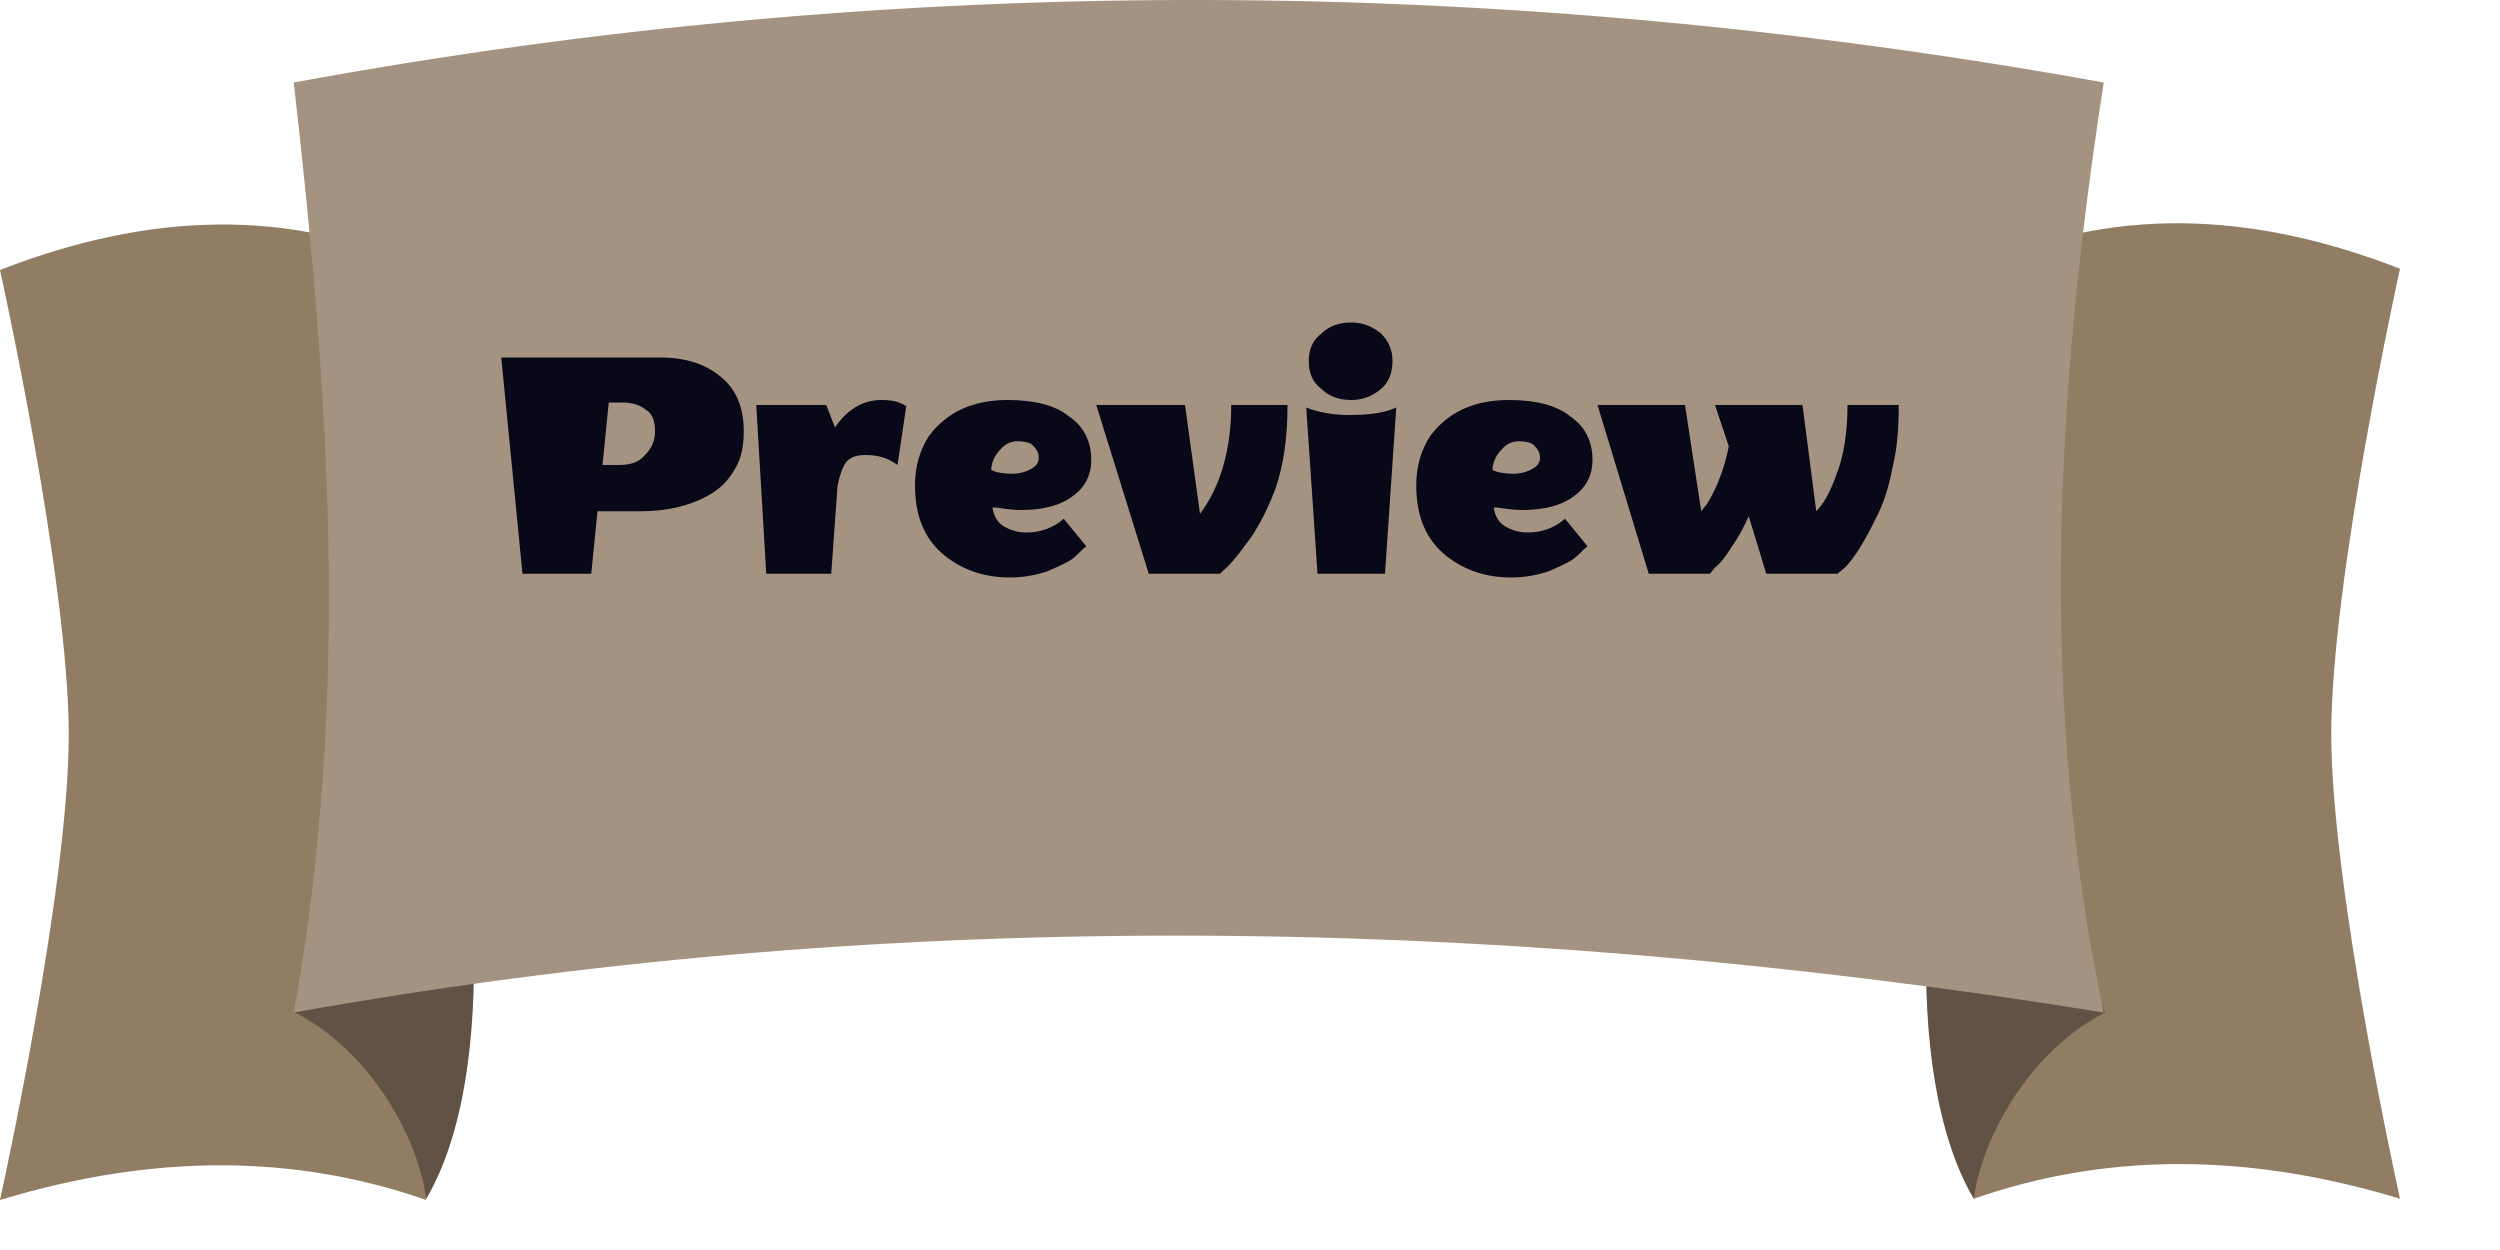
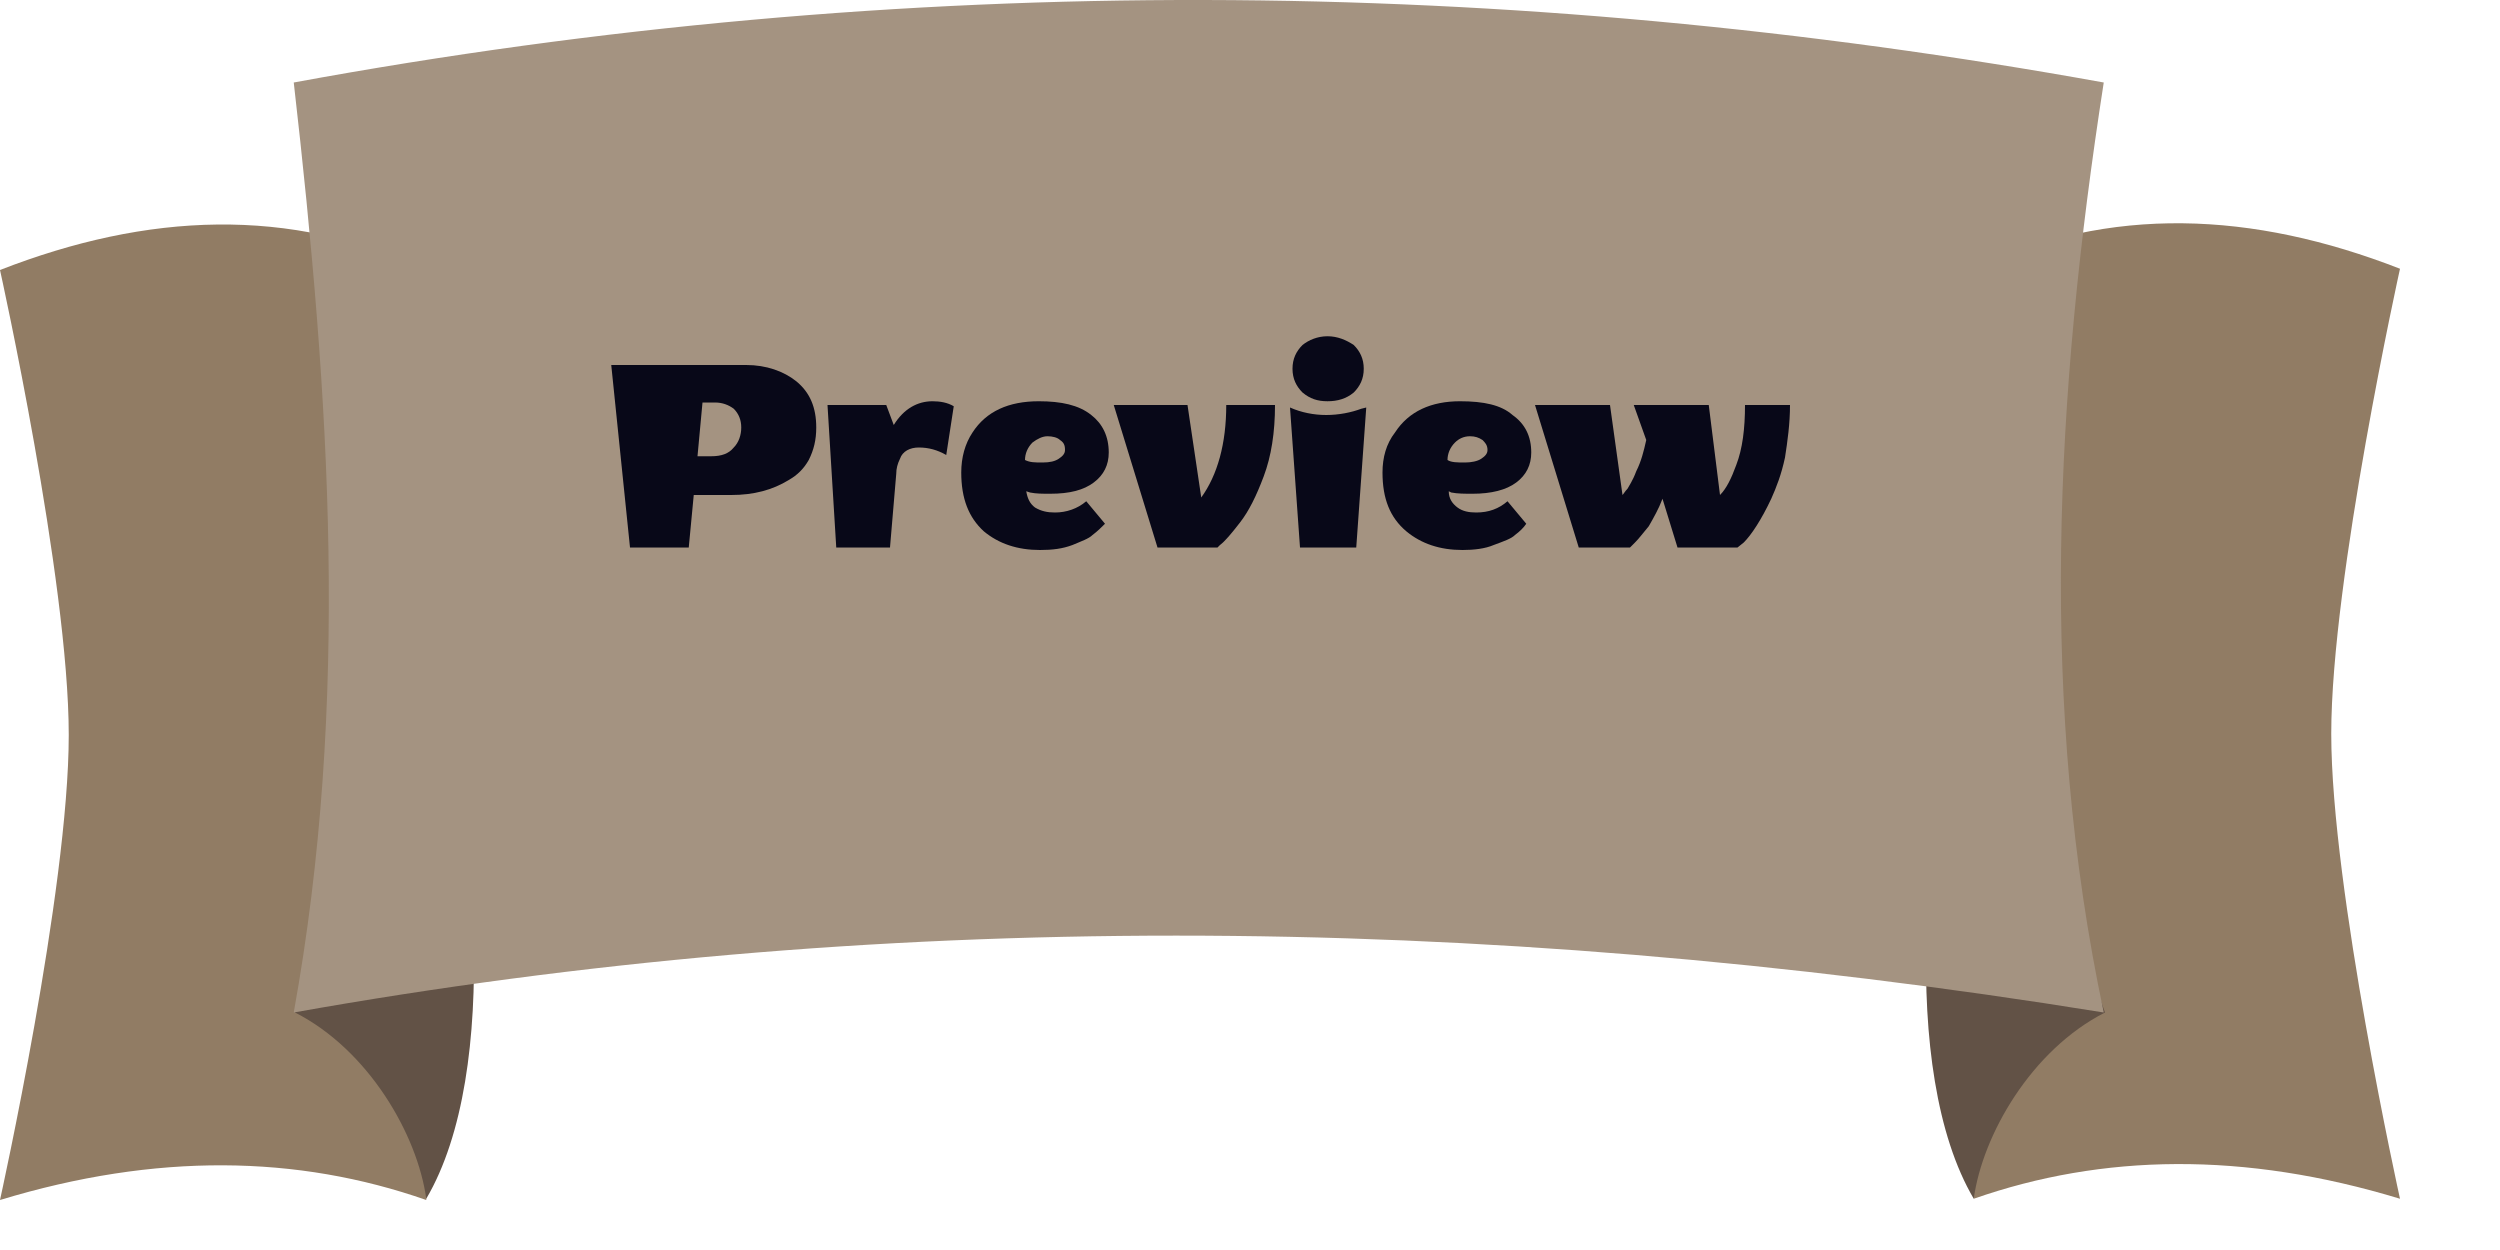
<svg xmlns="http://www.w3.org/2000/svg" width="100%" height="100%" viewBox="0 0 2 1" version="1.1" xml:space="preserve" style="fill-rule:evenodd;clip-rule:evenodd;stroke-linejoin:round;stroke-miterlimit:2;">
  <path d="M0.341,0.216c-0.109,-0.051 -0.223,-0.046 -0.341,-0c0,-0 0.055,0.248 0.055,0.372c-0,0.124 -0.055,0.372 -0.055,0.372c0.125,-0.038 0.238,-0.036 0.341,-0c0.008,-0.248 0.01,-0.496 0,-0.744Z" style="fill:#917c64;" />
  <path d="M1.579,0.215c0.109,-0.051 0.223,-0.046 0.341,-0c-0,-0 -0.055,0.248 -0.055,0.372c0,0.124 0.055,0.372 0.055,0.372c-0.125,-0.038 -0.238,-0.036 -0.341,-0c-0.008,-0.248 -0.01,-0.496 -0,-0.744Z" style="fill:#917c64;" />
  <path d="M0.236,0.81c0.059,0.03 0.098,0.098 0.105,0.149c0.06,-0.102 0.041,-0.311 0,-0.447l-0.105,0.298Z" style="fill:#625246;" />
  <path d="M1.684,0.81c-0.059,0.03 -0.098,0.098 -0.105,0.149c-0.06,-0.102 -0.041,-0.311 -0,-0.447l0.105,0.298Z" style="fill:#625246;" />
  <path d="M1.683,0.066c-0.476,-0.086 -0.959,-0.09 -1.448,-0c0.029,0.254 0.045,0.495 0,0.744c0.459,-0.082 0.941,-0.082 1.448,0c-0.052,-0.245 -0.039,-0.493 0,-0.744Z" style="fill:#a49381;" />
-   <path d="M0.495,0.372c0.009,0 0.016,-0.002 0.021,-0.008c0.005,-0.005 0.008,-0.011 0.008,-0.019c-0,-0.008 -0.002,-0.014 -0.007,-0.017c-0.005,-0.004 -0.011,-0.006 -0.019,-0.006l-0.011,-0l-0.005,0.05l0.013,0Zm0.018,0.037l-0.035,-0l-0.005,0.05l-0.055,-0l-0.017,-0.173l0.127,0c0.02,0 0.036,0.005 0.048,0.015c0.013,0.01 0.019,0.025 0.019,0.044c-0,0.012 -0.002,0.022 -0.007,0.03c-0.005,0.009 -0.011,0.015 -0.019,0.02c-0.015,0.009 -0.034,0.014 -0.056,0.014Z" style="fill:#080818;fill-rule:nonzero;" />
-   <path d="M0.668,0.342c0.01,-0.015 0.023,-0.022 0.037,-0.022c0.008,-0 0.014,0.001 0.02,0.005l-0.007,0.047c-0.008,-0.006 -0.016,-0.008 -0.026,-0.008c-0.009,-0 -0.015,0.003 -0.018,0.011c-0.002,0.005 -0.003,0.009 -0.004,0.014l-0.005,0.07l-0.052,-0l-0.008,-0.135l0.056,-0l0.007,0.018Z" style="fill:#080818;fill-rule:nonzero;" />
-   <path d="M0.808,0.462c-0.022,-0 -0.04,-0.007 -0.054,-0.019c-0.015,-0.013 -0.022,-0.031 -0.022,-0.055c0,-0.015 0.004,-0.028 0.011,-0.039c0.014,-0.019 0.035,-0.029 0.063,-0.029c0.021,-0 0.038,0.004 0.049,0.013c0.012,0.008 0.018,0.02 0.018,0.035c-0,0.012 -0.005,0.022 -0.015,0.029c-0.009,0.007 -0.023,0.011 -0.041,0.011c-0.007,0 -0.014,-0.001 -0.02,-0.002l-0.003,-0c0.001,0.007 0.004,0.012 0.009,0.015c0.005,0.003 0.011,0.005 0.018,0.005c0.012,-0 0.022,-0.004 0.03,-0.011l0.018,0.022c-0.004,0.003 -0.007,0.007 -0.011,0.01c-0.004,0.003 -0.011,0.006 -0.02,0.01c-0.009,0.003 -0.019,0.005 -0.03,0.005Zm0.023,-0.096c-0,-0.004 -0.002,-0.007 -0.005,-0.01c-0.002,-0.002 -0.007,-0.003 -0.012,-0.003c-0.005,-0 -0.01,0.002 -0.014,0.007c-0.004,0.004 -0.007,0.01 -0.007,0.016c0.004,0.002 0.01,0.003 0.017,0.003c0.006,-0 0.012,-0.002 0.015,-0.004c0.004,-0.002 0.006,-0.005 0.006,-0.009Z" style="fill:#080818;fill-rule:nonzero;" />
-   <path d="M0.96,0.411c0.016,-0.021 0.025,-0.051 0.025,-0.087l0.045,-0c0,0.026 -0.003,0.048 -0.01,0.068c-0.007,0.018 -0.015,0.033 -0.023,0.043c-0.008,0.011 -0.014,0.018 -0.018,0.021l-0.003,0.003l-0.057,-0l-0.042,-0.135l0.071,-0l0.012,0.087Z" style="fill:#080818;fill-rule:nonzero;" />
-   <path d="M1.112,0.328l0.005,-0.002l-0.009,0.133l-0.054,-0l-0.009,-0.133c0.01,0.004 0.022,0.006 0.034,0.006c0.013,0 0.024,-0.001 0.033,-0.004Zm-0.031,-0.008c-0.01,-0 -0.018,-0.003 -0.024,-0.009c-0.007,-0.005 -0.01,-0.013 -0.01,-0.022c0,-0.009 0.003,-0.017 0.01,-0.022c0.006,-0.006 0.014,-0.009 0.024,-0.009c0.009,0 0.017,0.003 0.024,0.009c0.006,0.006 0.009,0.013 0.009,0.022c0,0.009 -0.003,0.017 -0.009,0.022c-0.007,0.006 -0.015,0.009 -0.024,0.009Z" style="fill:#080818;fill-rule:nonzero;" />
-   <path d="M1.209,0.462c-0.022,-0 -0.04,-0.007 -0.054,-0.019c-0.015,-0.013 -0.022,-0.031 -0.022,-0.055c-0,-0.015 0.004,-0.028 0.011,-0.039c0.014,-0.019 0.035,-0.029 0.063,-0.029c0.021,-0 0.038,0.004 0.049,0.013c0.012,0.008 0.018,0.02 0.018,0.035c-0,0.012 -0.005,0.022 -0.015,0.029c-0.009,0.007 -0.023,0.011 -0.041,0.011c-0.007,0 -0.014,-0.001 -0.02,-0.002l-0.003,-0c0.001,0.007 0.004,0.012 0.009,0.015c0.005,0.003 0.011,0.005 0.018,0.005c0.012,-0 0.022,-0.004 0.03,-0.011l0.018,0.022c-0.004,0.003 -0.007,0.007 -0.011,0.01c-0.004,0.003 -0.011,0.006 -0.02,0.01c-0.009,0.003 -0.019,0.005 -0.03,0.005Zm0.023,-0.096c-0,-0.004 -0.002,-0.007 -0.005,-0.01c-0.002,-0.002 -0.007,-0.003 -0.012,-0.003c-0.005,-0 -0.01,0.002 -0.014,0.007c-0.004,0.004 -0.007,0.01 -0.007,0.016c0.004,0.002 0.01,0.003 0.017,0.003c0.006,-0 0.012,-0.002 0.015,-0.004c0.004,-0.002 0.006,-0.005 0.006,-0.009Z" style="fill:#080818;fill-rule:nonzero;" />
-   <path d="M1.478,0.324l0.041,-0c0,0.017 -0.001,0.034 -0.005,0.05c-0.003,0.016 -0.007,0.028 -0.012,0.038c-0.01,0.021 -0.019,0.035 -0.026,0.042l-0.006,0.005l-0.057,-0l-0.014,-0.046c-0.004,0.009 -0.009,0.018 -0.014,0.025c-0.005,0.008 -0.009,0.013 -0.013,0.016l-0.004,0.005l-0.049,-0l-0.041,-0.135l0.07,-0l0.013,0.085c0.001,-0.001 0.002,-0.003 0.004,-0.005c0.002,-0.003 0.005,-0.008 0.009,-0.017c0.004,-0.01 0.007,-0.019 0.009,-0.03l-0.011,-0.033l0.07,-0l0.011,0.085c0.006,-0.006 0.011,-0.015 0.016,-0.029c0.006,-0.015 0.009,-0.034 0.009,-0.056Z" style="fill:#080818;fill-rule:nonzero;" />
-   <path d="M-0.509,-0.186c0.011,-0 0.02,-0.006 0.026,-0.018c0.006,-0.012 0.009,-0.024 0.009,-0.037c-0,-0.013 -0.003,-0.023 -0.007,-0.031c-0.005,-0.007 -0.011,-0.011 -0.018,-0.011l-0.002,-0l-0.009,0.097l0.001,-0Zm-0.001,0.024l-0.047,-0l-0.014,-0.146l0.07,0c0.036,0 0.061,0.01 0.074,0.03c0.007,0.01 0.011,0.022 0.011,0.037c-0,0.052 -0.032,0.079 -0.094,0.079Z" style="fill:#080818;fill-rule:nonzero;" />
-   <path d="M-0.363,-0.16c-0.013,0 -0.023,-0.003 -0.031,-0.011c-0.008,-0.007 -0.012,-0.017 -0.012,-0.03c0,-0.013 0.005,-0.023 0.014,-0.029c0.009,-0.006 0.02,-0.009 0.032,-0.009c0.013,0 0.024,0.002 0.033,0.006c-0.002,-0.013 -0.01,-0.02 -0.025,-0.02c-0.007,0 -0.015,0.002 -0.025,0.004l-0.006,-0.021c0.014,-0.006 0.029,-0.009 0.044,-0.009c0.043,-0 0.064,0.018 0.064,0.054c0,0.013 -0.001,0.03 -0.004,0.052l-0.001,0.011l-0.04,-0l-0.001,-0.013c-0.011,0.01 -0.025,0.015 -0.042,0.015Zm0.021,-0.029c0.007,-0 0.014,-0.002 0.019,-0.006l-0.002,-0.016c-0.004,-0.003 -0.008,-0.004 -0.013,-0.004c-0.005,-0 -0.009,0.001 -0.012,0.003c-0.003,0.003 -0.005,0.006 -0.005,0.009c0,0.004 0.002,0.007 0.004,0.009c0.002,0.003 0.005,0.005 0.009,0.005Z" style="fill:#080818;fill-rule:nonzero;" />
-   <path d="M-0.197,-0.205c0,0.009 0.003,0.014 0.01,0.014c0.002,0 0.004,-0.001 0.007,-0.003l0.005,0.024c-0.001,0.001 -0.002,0.002 -0.004,0.003c-0.002,0.001 -0.005,0.002 -0.011,0.004c-0.005,0.002 -0.011,0.003 -0.017,0.003c-0.011,0 -0.02,-0.003 -0.026,-0.011c-0.007,-0.007 -0.011,-0.017 -0.012,-0.028l-0.002,-0.046l-0.018,0l0.003,-0.031l0.014,0l-0.001,-0.023l0.057,-0.012l-0.002,0.035l0.014,0l0.003,0.031l-0.018,0l-0.002,0.04Z" style="fill:#080818;fill-rule:nonzero;" />
-   <path d="M-0.119,-0.16c-0.013,0 -0.023,-0.003 -0.031,-0.011c-0.008,-0.007 -0.012,-0.017 -0.012,-0.03c0,-0.013 0.005,-0.023 0.014,-0.029c0.009,-0.006 0.019,-0.009 0.032,-0.009c0.013,0 0.024,0.002 0.033,0.006c-0.002,-0.013 -0.01,-0.02 -0.025,-0.02c-0.007,0 -0.015,0.002 -0.025,0.004l-0.006,-0.021c0.014,-0.006 0.029,-0.009 0.044,-0.009c0.043,-0 0.064,0.018 0.064,0.054c0,0.013 -0.001,0.03 -0.004,0.052l-0.001,0.011l-0.04,-0l-0.001,-0.013c-0.011,0.01 -0.025,0.015 -0.042,0.015Zm0.021,-0.029c0.007,-0 0.013,-0.002 0.019,-0.006l-0.002,-0.016c-0.004,-0.003 -0.008,-0.004 -0.013,-0.004c-0.005,-0 -0.009,0.001 -0.012,0.003c-0.003,0.003 -0.005,0.006 -0.005,0.009c0,0.004 0.001,0.007 0.004,0.009c0.002,0.003 0.005,0.005 0.009,0.005Z" style="fill:#080818;fill-rule:nonzero;" />
+   <path d="M0.569,0.365c0.008,0 0.014,-0.002 0.018,-0.007c0.004,-0.004 0.006,-0.01 0.006,-0.016c0,-0.006 -0.002,-0.011 -0.006,-0.015c-0.004,-0.003 -0.009,-0.005 -0.015,-0.005l-0.01,0l-0.004,0.043l0.011,0Zm0.016,0.031l-0.03,-0l-0.004,0.042l-0.047,-0l-0.015,-0.146l0.108,0c0.016,0 0.03,0.005 0.04,0.013c0.011,0.009 0.016,0.021 0.016,0.037c0,0.01 -0.002,0.018 -0.006,0.026c-0.004,0.007 -0.009,0.012 -0.016,0.016c-0.013,0.008 -0.028,0.012 -0.046,0.012Z" style="fill:#080818;fill-rule:nonzero;" />
+   <path d="M0.715,0.34c0.008,-0.013 0.019,-0.019 0.031,-0.019c0.006,-0 0.012,0.001 0.017,0.004l-0.006,0.039c-0.007,-0.004 -0.014,-0.006 -0.022,-0.006c-0.007,-0 -0.013,0.003 -0.015,0.009c-0.002,0.004 -0.003,0.008 -0.003,0.012l-0.005,0.059l-0.043,-0l-0.007,-0.114l0.047,0l0.006,0.016Z" style="fill:#080818;fill-rule:nonzero;" />
+   <path d="M0.832,0.44c-0.018,0 -0.033,-0.005 -0.045,-0.015c-0.012,-0.011 -0.018,-0.026 -0.018,-0.047c-0,-0.012 0.003,-0.023 0.009,-0.032c0.011,-0.017 0.029,-0.025 0.053,-0.025c0.018,-0 0.032,0.003 0.042,0.011c0.009,0.007 0.014,0.017 0.014,0.03c-0,0.01 -0.004,0.018 -0.012,0.024c-0.008,0.006 -0.019,0.009 -0.035,0.009c-0.006,0 -0.011,-0 -0.016,-0.001l-0.003,-0.001c0.001,0.006 0.003,0.01 0.007,0.013c0.005,0.003 0.01,0.004 0.016,0.004c0.009,0 0.018,-0.003 0.025,-0.009l0.015,0.018c-0.003,0.003 -0.006,0.006 -0.01,0.009c-0.003,0.003 -0.009,0.005 -0.016,0.008c-0.008,0.003 -0.016,0.004 -0.026,0.004Zm0.02,-0.08c-0,-0.004 -0.001,-0.006 -0.004,-0.008c-0.002,-0.002 -0.006,-0.003 -0.01,-0.003c-0.004,-0 -0.008,0.002 -0.012,0.005c-0.004,0.004 -0.006,0.009 -0.006,0.014c0.004,0.002 0.008,0.002 0.014,0.002c0.006,0 0.01,-0.001 0.013,-0.003c0.003,-0.002 0.005,-0.004 0.005,-0.007Z" style="fill:#080818;fill-rule:nonzero;" />
+   <path d="M0.961,0.398c0.013,-0.018 0.02,-0.043 0.02,-0.074l0.039,0c-0,0.022 -0.003,0.041 -0.009,0.057c-0.006,0.016 -0.012,0.028 -0.019,0.037c-0.007,0.009 -0.012,0.015 -0.016,0.018l-0.002,0.002l-0.048,-0l-0.035,-0.114l0.059,0l0.011,0.074Z" style="fill:#080818;fill-rule:nonzero;" />
+   <path d="M1.089,0.327l0.004,-0.001l-0.008,0.112l-0.045,-0l-0.008,-0.112c0.009,0.004 0.019,0.006 0.029,0.006c0.01,-0 0.02,-0.002 0.028,-0.005Zm-0.027,-0.006c-0.008,0 -0.014,-0.002 -0.02,-0.007c-0.005,-0.005 -0.008,-0.011 -0.008,-0.019c0,-0.008 0.003,-0.014 0.008,-0.019c0.005,-0.004 0.012,-0.007 0.02,-0.007c0.008,0 0.015,0.003 0.021,0.007c0.005,0.005 0.008,0.011 0.008,0.019c-0,0.008 -0.003,0.014 -0.008,0.019c-0.006,0.005 -0.013,0.007 -0.021,0.007Z" style="fill:#080818;fill-rule:nonzero;" />
+   <path d="M1.17,0.44c-0.018,0 -0.033,-0.005 -0.045,-0.015c-0.013,-0.011 -0.019,-0.026 -0.019,-0.047c0,-0.012 0.003,-0.023 0.01,-0.032c0.011,-0.017 0.029,-0.025 0.052,-0.025c0.019,-0 0.033,0.003 0.042,0.011c0.01,0.007 0.015,0.017 0.015,0.03c-0,0.01 -0.004,0.018 -0.012,0.024c-0.008,0.006 -0.02,0.009 -0.035,0.009c-0.006,0 -0.012,-0 -0.017,-0.001l-0.002,-0.001c0,0.006 0.003,0.01 0.007,0.013c0.004,0.003 0.009,0.004 0.015,0.004c0.01,0 0.018,-0.003 0.025,-0.009l0.015,0.018c-0.002,0.003 -0.005,0.006 -0.009,0.009c-0.003,0.003 -0.009,0.005 -0.017,0.008c-0.007,0.003 -0.016,0.004 -0.025,0.004Zm0.02,-0.08c-0,-0.004 -0.002,-0.006 -0.004,-0.008c-0.003,-0.002 -0.006,-0.003 -0.01,-0.003c-0.005,-0 -0.009,0.002 -0.012,0.005c-0.004,0.004 -0.006,0.009 -0.006,0.014c0.003,0.002 0.008,0.002 0.014,0.002c0.005,0 0.01,-0.001 0.013,-0.003c0.003,-0.002 0.005,-0.004 0.005,-0.007Z" style="fill:#080818;fill-rule:nonzero;" />
+   <path d="M1.396,0.324l0.036,0c-0,0.015 -0.002,0.029 -0.004,0.042c-0.003,0.014 -0.007,0.024 -0.011,0.033c-0.008,0.017 -0.016,0.029 -0.022,0.035l-0.005,0.004l-0.048,-0l-0.012,-0.039c-0.003,0.008 -0.007,0.015 -0.011,0.022c-0.005,0.006 -0.008,0.01 -0.011,0.013l-0.004,0.004l-0.041,-0l-0.035,-0.114l0.06,0l0.01,0.072c0.001,-0.001 0.002,-0.003 0.004,-0.005c0.001,-0.002 0.004,-0.006 0.007,-0.014c0.004,-0.008 0.006,-0.016 0.008,-0.025l-0.01,-0.028l0.06,0l0.009,0.072c0.005,-0.005 0.009,-0.013 0.013,-0.024c0.005,-0.013 0.007,-0.029 0.007,-0.048Z" style="fill:#080818;fill-rule:nonzero;" />
</svg>
